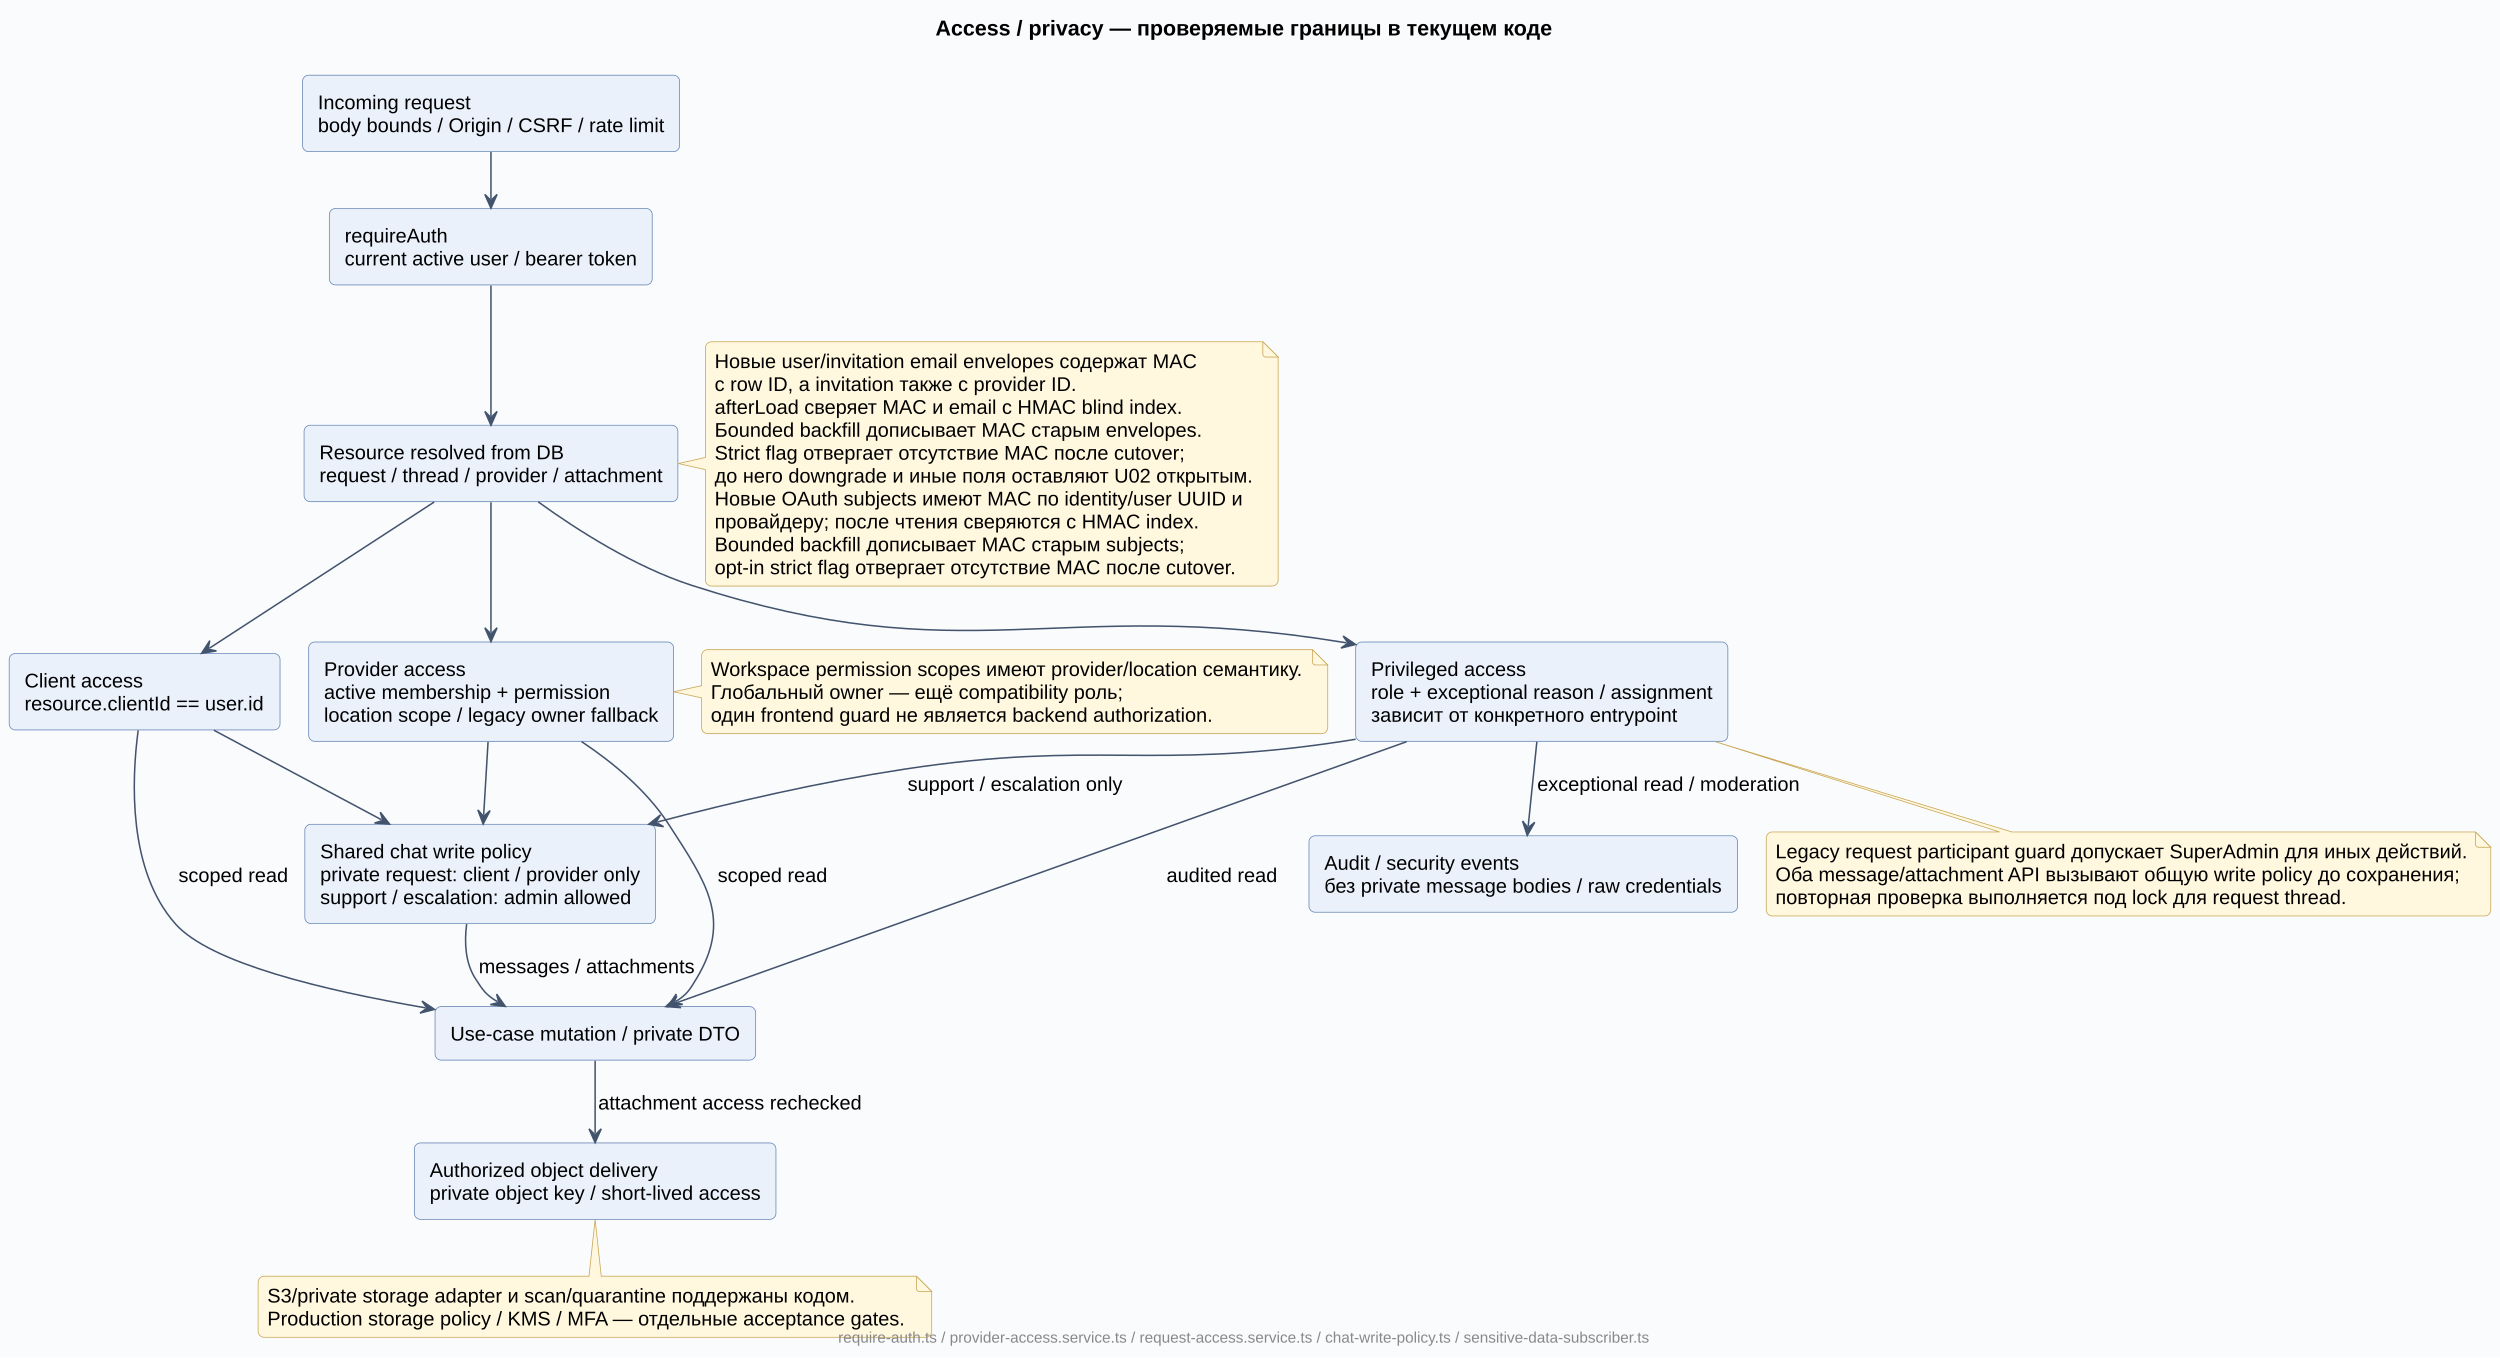
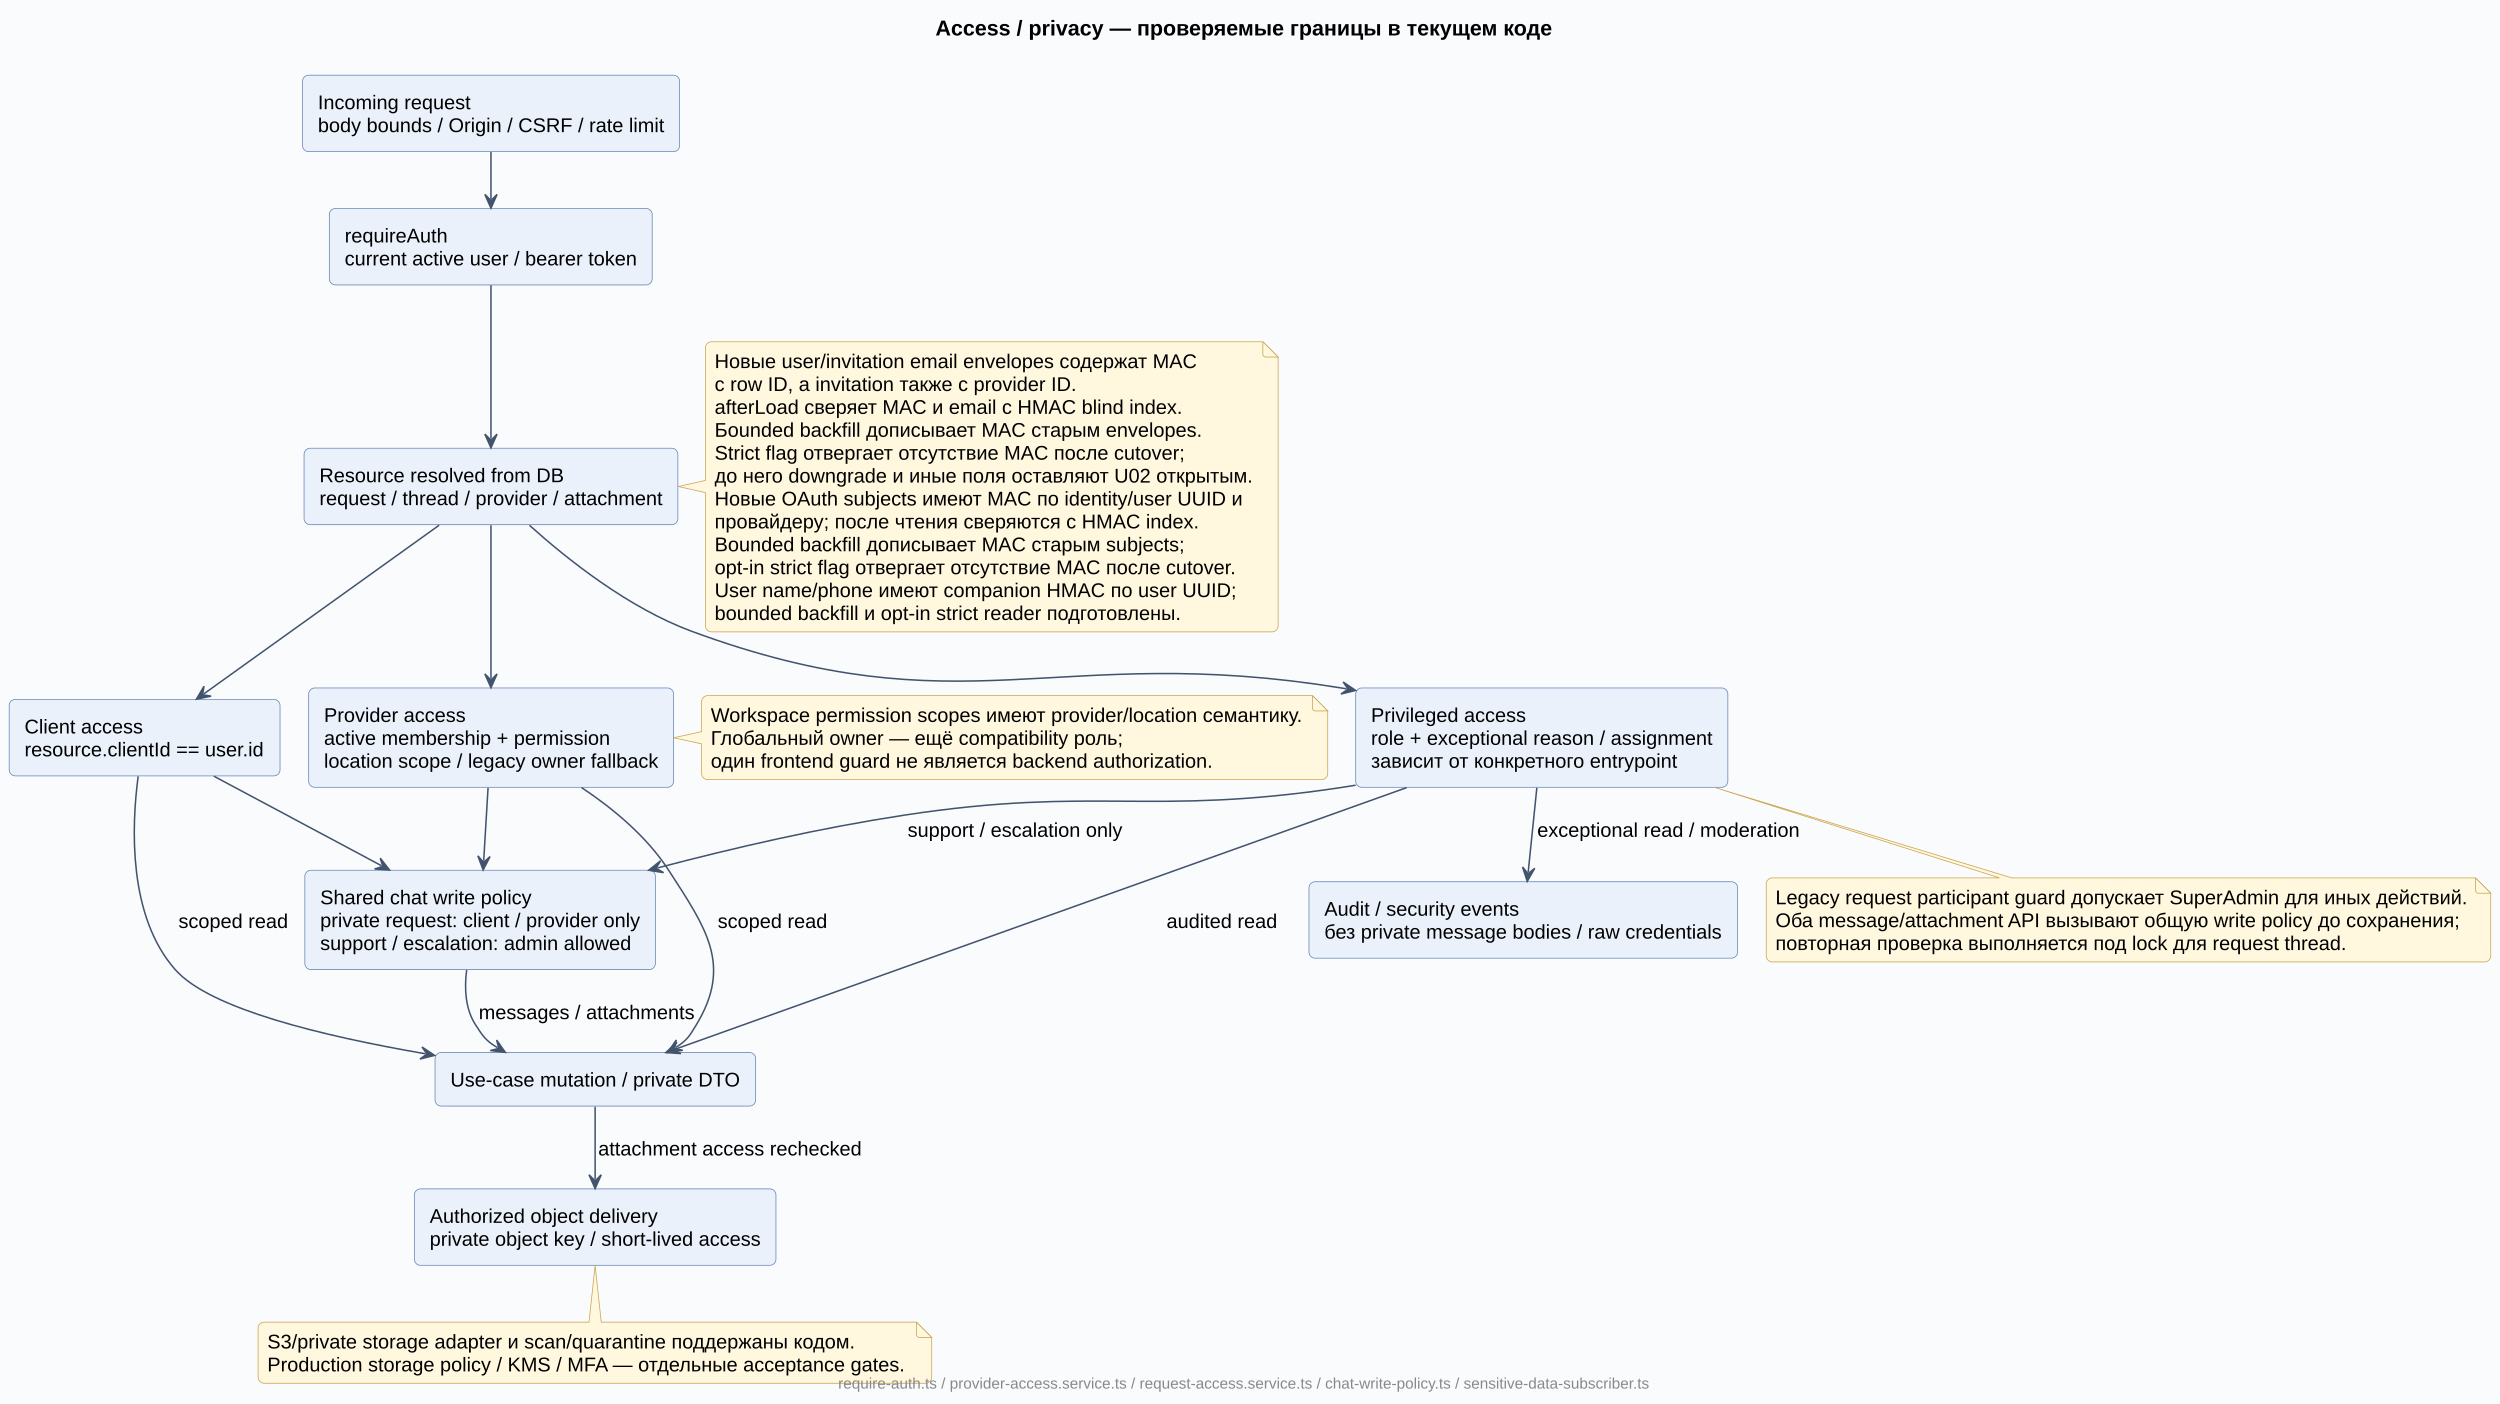
- <svg xmlns="http://www.w3.org/2000/svg" contentStyleType="text/css" data-diagram-type="DESCRIPTION" height="886px" preserveAspectRatio="none" style="width:1632px;height:886px;background:#FAFBFD;" version="1.1" viewBox="0 0 1632 886" width="1632px" zoomAndPan="magnify">
+ <svg xmlns="http://www.w3.org/2000/svg" contentStyleType="text/css" data-diagram-type="DESCRIPTION" height="916px" preserveAspectRatio="none" style="width:1632px;height:916px;background:#FAFBFD;" version="1.1" viewBox="0 0 1632 916" width="1632px" zoomAndPan="magnify">
  <defs />
  <g>
-     <rect fill="#FAFBFD" height="886" style="stroke:none;stroke-width:1;" width="1632" x="0" y="0" />
+     <rect fill="#FAFBFD" height="916" style="stroke:none;stroke-width:1;" width="1632" x="0" y="0" />
    <g class="title" data-source-line="2">
      <text fill="#000000" font-family="Arial" font-size="14" font-weight="bold" lengthAdjust="spacing" textLength="403.662" x="610.669" y="23.132">Access / privacy — проверяемые границы в текущем коде</text>
    </g>
    <g class="entity" data-qualified-name="Input" data-source-line="4" id="ent0002">
      <rect fill="#EAF1FB" height="49.898" rx="4" ry="4" style="stroke:#6585B5;stroke-width:0.5;" width="246.142" x="197.5" y="49.099" />
      <text fill="#000000" font-family="Arial" font-size="13" lengthAdjust="spacing" textLength="99.722" x="207.5" y="71.293">Incoming request</text>
      <text fill="#000000" font-family="Arial" font-size="13" lengthAdjust="spacing" textLength="226.142" x="207.5" y="86.241">body bounds / Origin / CSRF / rate limit</text>
    </g>
    <g class="entity" data-qualified-name="Auth" data-source-line="5" id="ent0003">
      <rect fill="#EAF1FB" height="49.898" rx="4" ry="4" style="stroke:#6585B5;stroke-width:0.5;" width="210.76" x="215" y="136.099" />
      <text fill="#000000" font-family="Arial" font-size="13" lengthAdjust="spacing" textLength="67.209" x="225" y="158.292">requireAuth</text>
      <text fill="#000000" font-family="Arial" font-size="13" lengthAdjust="spacing" textLength="190.76" x="225" y="173.241">current active user / bearer token</text>
    </g>
    <g class="entity" data-qualified-name="Resource" data-source-line="6" id="ent0004">
-       <rect fill="#EAF1FB" height="49.898" rx="4" ry="4" style="stroke:#6585B5;stroke-width:0.5;" width="244.009" x="198.5" y="277.599" />
-       <text fill="#000000" font-family="Arial" font-size="13" lengthAdjust="spacing" textLength="159.669" x="208.5" y="299.793">Resource resolved from DB</text>
-       <text fill="#000000" font-family="Arial" font-size="13" lengthAdjust="spacing" textLength="224.009" x="208.5" y="314.741">request / thread / provider / attachment</text>
+       <rect fill="#EAF1FB" height="49.898" rx="4" ry="4" style="stroke:#6585B5;stroke-width:0.5;" width="244.009" x="198.5" y="292.599" />
+       <text fill="#000000" font-family="Arial" font-size="13" lengthAdjust="spacing" textLength="159.669" x="208.5" y="314.793">Resource resolved from DB</text>
+       <text fill="#000000" font-family="Arial" font-size="13" lengthAdjust="spacing" textLength="224.009" x="208.5" y="329.741">request / thread / provider / attachment</text>
    </g>
    <g class="entity" data-qualified-name="Client" data-source-line="7" id="ent0005">
-       <rect fill="#EAF1FB" height="49.898" rx="4" ry="4" style="stroke:#6585B5;stroke-width:0.5;" width="176.806" x="6" y="426.599" />
-       <text fill="#000000" font-family="Arial" font-size="13" lengthAdjust="spacing" textLength="77.308" x="16" y="448.793">Client access</text>
-       <text fill="#000000" font-family="Arial" font-size="13" lengthAdjust="spacing" textLength="156.806" x="16" y="463.741">resource.clientId == user.id</text>
+       <rect fill="#EAF1FB" height="49.898" rx="4" ry="4" style="stroke:#6585B5;stroke-width:0.5;" width="176.806" x="6" y="456.599" />
+       <text fill="#000000" font-family="Arial" font-size="13" lengthAdjust="spacing" textLength="77.308" x="16" y="478.793">Client access</text>
+       <text fill="#000000" font-family="Arial" font-size="13" lengthAdjust="spacing" textLength="156.806" x="16" y="493.741">resource.clientId == user.id</text>
    </g>
    <g class="entity" data-qualified-name="Provider" data-source-line="8" id="ent0006">
-       <rect fill="#EAF1FB" height="64.846" rx="4" ry="4" style="stroke:#6585B5;stroke-width:0.5;" width="238.232" x="201.5" y="419.099" />
-       <text fill="#000000" font-family="Arial" font-size="13" lengthAdjust="spacing" textLength="92.479" x="211.5" y="441.293">Provider access</text>
-       <text fill="#000000" font-family="Arial" font-size="13" lengthAdjust="spacing" textLength="186.767" x="211.5" y="456.241">active membership + permission</text>
-       <text fill="#000000" font-family="Arial" font-size="13" lengthAdjust="spacing" textLength="218.232" x="211.5" y="471.19">location scope / legacy owner fallback</text>
+       <rect fill="#EAF1FB" height="64.846" rx="4" ry="4" style="stroke:#6585B5;stroke-width:0.5;" width="238.232" x="201.5" y="449.099" />
+       <text fill="#000000" font-family="Arial" font-size="13" lengthAdjust="spacing" textLength="92.479" x="211.5" y="471.293">Provider access</text>
+       <text fill="#000000" font-family="Arial" font-size="13" lengthAdjust="spacing" textLength="186.767" x="211.5" y="486.241">active membership + permission</text>
+       <text fill="#000000" font-family="Arial" font-size="13" lengthAdjust="spacing" textLength="218.232" x="211.5" y="501.19">location scope / legacy owner fallback</text>
    </g>
    <g class="entity" data-qualified-name="Admin" data-source-line="9" id="ent0007">
-       <rect fill="#EAF1FB" height="64.846" rx="4" ry="4" style="stroke:#6585B5;stroke-width:0.5;" width="242.936" x="885" y="419.099" />
-       <text fill="#000000" font-family="Arial" font-size="13" lengthAdjust="spacing" textLength="101.156" x="895" y="441.293">Privileged access</text>
-       <text fill="#000000" font-family="Arial" font-size="13" lengthAdjust="spacing" textLength="222.936" x="895" y="456.241">role + exceptional reason / assignment</text>
-       <text fill="#000000" font-family="Arial" font-size="13" lengthAdjust="spacing" textLength="200.764" x="895" y="471.19">зависит от конкретного entrypoint</text>
+       <rect fill="#EAF1FB" height="64.846" rx="4" ry="4" style="stroke:#6585B5;stroke-width:0.5;" width="242.936" x="885" y="449.099" />
+       <text fill="#000000" font-family="Arial" font-size="13" lengthAdjust="spacing" textLength="101.156" x="895" y="471.293">Privileged access</text>
+       <text fill="#000000" font-family="Arial" font-size="13" lengthAdjust="spacing" textLength="222.936" x="895" y="486.241">role + exceptional reason / assignment</text>
+       <text fill="#000000" font-family="Arial" font-size="13" lengthAdjust="spacing" textLength="200.764" x="895" y="501.19">зависит от конкретного entrypoint</text>
    </g>
    <g class="entity" data-qualified-name="ChatWrite" data-source-line="10" id="ent0008">
-       <rect fill="#EAF1FB" height="64.846" rx="4" ry="4" style="stroke:#6585B5;stroke-width:0.5;" width="228.825" x="199" y="538.099" />
-       <text fill="#000000" font-family="Arial" font-size="13" lengthAdjust="spacing" textLength="138.011" x="209" y="560.293">Shared chat write policy</text>
-       <text fill="#000000" font-family="Arial" font-size="13" lengthAdjust="spacing" textLength="208.825" x="209" y="575.241">private request: client / provider only</text>
-       <text fill="#000000" font-family="Arial" font-size="13" lengthAdjust="spacing" textLength="203.061" x="209" y="590.19">support / escalation: admin allowed</text>
+       <rect fill="#EAF1FB" height="64.846" rx="4" ry="4" style="stroke:#6585B5;stroke-width:0.5;" width="228.825" x="199" y="568.099" />
+       <text fill="#000000" font-family="Arial" font-size="13" lengthAdjust="spacing" textLength="138.011" x="209" y="590.293">Shared chat write policy</text>
+       <text fill="#000000" font-family="Arial" font-size="13" lengthAdjust="spacing" textLength="208.825" x="209" y="605.241">private request: client / provider only</text>
+       <text fill="#000000" font-family="Arial" font-size="13" lengthAdjust="spacing" textLength="203.061" x="209" y="620.19">support / escalation: admin allowed</text>
    </g>
    <g class="entity" data-qualified-name="Result" data-source-line="11" id="ent0009">
-       <rect fill="#EAF1FB" height="34.949" rx="4" ry="4" style="stroke:#6585B5;stroke-width:0.5;" width="209.287" x="284" y="657.099" />
-       <text fill="#000000" font-family="Arial" font-size="13" lengthAdjust="spacing" textLength="189.287" x="294" y="679.293">Use-case mutation / private DTO</text>
+       <rect fill="#EAF1FB" height="34.949" rx="4" ry="4" style="stroke:#6585B5;stroke-width:0.5;" width="209.287" x="284" y="687.099" />
+       <text fill="#000000" font-family="Arial" font-size="13" lengthAdjust="spacing" textLength="189.287" x="294" y="709.293">Use-case mutation / private DTO</text>
    </g>
    <g class="entity" data-qualified-name="Object" data-source-line="12" id="ent0010">
-       <rect fill="#EAF1FB" height="49.898" rx="4" ry="4" style="stroke:#6585B5;stroke-width:0.5;" width="236.036" x="270.5" y="746.099" />
-       <text fill="#000000" font-family="Arial" font-size="13" lengthAdjust="spacing" textLength="148.859" x="280.5" y="768.293">Authorized object delivery</text>
-       <text fill="#000000" font-family="Arial" font-size="13" lengthAdjust="spacing" textLength="216.036" x="280.5" y="783.241">private object key / short-lived access</text>
+       <rect fill="#EAF1FB" height="49.898" rx="4" ry="4" style="stroke:#6585B5;stroke-width:0.5;" width="236.036" x="270.5" y="776.099" />
+       <text fill="#000000" font-family="Arial" font-size="13" lengthAdjust="spacing" textLength="148.859" x="280.5" y="798.293">Authorized object delivery</text>
+       <text fill="#000000" font-family="Arial" font-size="13" lengthAdjust="spacing" textLength="216.036" x="280.5" y="813.241">private object key / short-lived access</text>
    </g>
    <g class="entity" data-qualified-name="Audit" data-source-line="13" id="ent0011">
-       <rect fill="#EAF1FB" height="49.898" rx="4" ry="4" style="stroke:#6585B5;stroke-width:0.5;" width="279.81" x="854.5" y="545.599" />
-       <text fill="#000000" font-family="Arial" font-size="13" lengthAdjust="spacing" textLength="127.169" x="864.5" y="567.793">Audit / security events</text>
-       <text fill="#000000" font-family="Arial" font-size="13" lengthAdjust="spacing" textLength="259.81" x="864.5" y="582.741">без private message bodies / raw credentials</text>
+       <rect fill="#EAF1FB" height="49.898" rx="4" ry="4" style="stroke:#6585B5;stroke-width:0.5;" width="279.81" x="854.5" y="575.599" />
+       <text fill="#000000" font-family="Arial" font-size="13" lengthAdjust="spacing" textLength="127.169" x="864.5" y="597.793">Audit / security events</text>
+       <text fill="#000000" font-family="Arial" font-size="13" lengthAdjust="spacing" textLength="259.81" x="864.5" y="612.741">без private message bodies / raw credentials</text>
    </g>
    <g class="entity" data-qualified-name="GMN26" data-source-line="29" id="ent0027">
-       <path d="M458,428.099 L458,447.599 L439.732,451.599 L458,455.599 L458,474.945 A4,4 0 0 0 462,478.945 L862.734,478.945 A4,4 0 0 0 866.734,474.945 L866.734,434.099 L856.734,424.099 L462,424.099 A4,4 0 0 0 458,428.099" fill="#FFF7DE" style="stroke:#C8A552;stroke-width:0.5;" />
-       <path d="M856.734,424.099 L856.734,432.099 A2,2 0 0 0 858.734,434.099 L866.734,434.099 L856.734,424.099" fill="#FFF7DE" style="stroke:#C8A552;stroke-width:0.5;" />
-       <text fill="#000000" font-family="Arial" font-size="13" lengthAdjust="spacing" textLength="387.734" x="464" y="441.293">Workspace permission scopes имеют provider/location семантику.</text>
-       <text fill="#000000" font-family="Arial" font-size="13" lengthAdjust="spacing" textLength="270.252" x="464" y="456.241">Глобальный owner — ещё compatibility роль;</text>
-       <text fill="#000000" font-family="Arial" font-size="13" lengthAdjust="spacing" textLength="328.783" x="464" y="471.19">один frontend guard не является backend authorization.</text>
+       <path d="M458,458.099 L458,477.599 L439.732,481.599 L458,485.599 L458,504.945 A4,4 0 0 0 462,508.945 L862.734,508.945 A4,4 0 0 0 866.734,504.945 L866.734,464.099 L856.734,454.099 L462,454.099 A4,4 0 0 0 458,458.099" fill="#FFF7DE" style="stroke:#C8A552;stroke-width:0.5;" />
+       <path d="M856.734,454.099 L856.734,462.099 A2,2 0 0 0 858.734,464.099 L866.734,464.099 L856.734,454.099" fill="#FFF7DE" style="stroke:#C8A552;stroke-width:0.5;" />
+       <text fill="#000000" font-family="Arial" font-size="13" lengthAdjust="spacing" textLength="387.734" x="464" y="471.293">Workspace permission scopes имеют provider/location семантику.</text>
+       <text fill="#000000" font-family="Arial" font-size="13" lengthAdjust="spacing" textLength="270.252" x="464" y="486.241">Глобальный owner — ещё compatibility роль;</text>
+       <text fill="#000000" font-family="Arial" font-size="13" lengthAdjust="spacing" textLength="328.783" x="464" y="501.19">один frontend guard не является backend authorization.</text>
    </g>
    <g class="entity" data-qualified-name="GMN29" data-source-line="34" id="ent0030">
-       <path d="M460.5,227.099 L460.5,298.599 L442.806,302.599 L460.5,306.599 L460.5,378.586 A4,4 0 0 0 464.5,382.586 L830.379,382.586 A4,4 0 0 0 834.379,378.586 L834.379,233.099 L824.379,223.099 L464.5,223.099 A4,4 0 0 0 460.5,227.099" fill="#FFF7DE" style="stroke:#C8A552;stroke-width:0.5;" />
+       <path d="M460.5,227.099 L460.5,313.599 L442.806,317.599 L460.5,321.599 L460.5,408.483 A4,4 0 0 0 464.5,412.483 L830.379,412.483 A4,4 0 0 0 834.379,408.483 L834.379,233.099 L824.379,223.099 L464.5,223.099 A4,4 0 0 0 460.5,227.099" fill="#FFF7DE" style="stroke:#C8A552;stroke-width:0.5;" />
      <path d="M824.379,223.099 L824.379,231.099 A2,2 0 0 0 826.379,233.099 L834.379,233.099 L824.379,223.099" fill="#FFF7DE" style="stroke:#C8A552;stroke-width:0.5;" />
      <text fill="#000000" font-family="Arial" font-size="13" lengthAdjust="spacing" textLength="315.244" x="466.5" y="240.292">Новые user/invitation email envelopes содержат MAC</text>
      <text fill="#000000" font-family="Arial" font-size="13" lengthAdjust="spacing" textLength="236.368" x="466.5" y="255.241">с row ID, а invitation также с provider ID.</text>
      <text fill="#000000" font-family="Arial" font-size="13" lengthAdjust="spacing" textLength="306.065" x="466.5" y="270.19">afterLoad сверяет MAC и email с HMAC blind index.</text>
      <text fill="#000000" font-family="Arial" font-size="13" lengthAdjust="spacing" textLength="318.951" x="466.5" y="285.139">Бounded backfill дописывает MAC старым envelopes.</text>
      <text fill="#000000" font-family="Arial" font-size="13" lengthAdjust="spacing" textLength="308.655" x="466.5" y="300.087">Strict flag отвергает отсутствие MAC после cutover;</text>
      <text fill="#000000" font-family="Arial" font-size="13" lengthAdjust="spacing" textLength="352.879" x="466.5" y="315.036">до него downgrade и иные поля оставляют U02 открытым.</text>
      <text fill="#000000" font-family="Arial" font-size="13" lengthAdjust="spacing" textLength="344.957" x="466.5" y="329.985">Новые OAuth subjects имеют MAC по identity/user UUID и</text>
      <text fill="#000000" font-family="Arial" font-size="13" lengthAdjust="spacing" textLength="317.364" x="466.5" y="344.934">провайдеру; после чтения сверяются с HMAC index.</text>
      <text fill="#000000" font-family="Arial" font-size="13" lengthAdjust="spacing" textLength="307.512" x="466.5" y="359.882">Bounded backfill дописывает MAC старым subjects;</text>
      <text fill="#000000" font-family="Arial" font-size="13" lengthAdjust="spacing" textLength="342.615" x="466.5" y="374.831">opt-in strict flag отвергает отсутствие MAC после cutover.</text>
+       <text fill="#000000" font-family="Arial" font-size="13" lengthAdjust="spacing" textLength="340.964" x="466.5" y="389.78">User name/phone имеют companion HMAC по user UUID;</text>
+       <text fill="#000000" font-family="Arial" font-size="13" lengthAdjust="spacing" textLength="305.684" x="466.5" y="404.728">bounded backfill и opt-in strict reader подготовлены.</text>
    </g>
-     <g class="entity" data-qualified-name="GMN32" data-source-line="46" id="ent0033">
-       <path d="M1153,547.099 L1153,593.945 A4,4 0 0 0 1157,597.945 L1621.966,597.945 A4,4 0 0 0 1625.966,593.945 L1625.966,553.099 L1615.966,543.099 L1313.318,543.099 L1119.457,484.107 L1305.318,543.099 L1157,543.099 A4,4 0 0 0 1153,547.099" fill="#FFF7DE" style="stroke:#C8A552;stroke-width:0.5;" />
-       <path d="M1615.966,543.099 L1615.966,551.099 A2,2 0 0 0 1617.966,553.099 L1625.966,553.099 L1615.966,543.099" fill="#FFF7DE" style="stroke:#C8A552;stroke-width:0.5;" />
-       <text fill="#000000" font-family="Arial" font-size="13" lengthAdjust="spacing" textLength="451.966" x="1159" y="560.293">Legacy request participant guard допускает SuperAdmin для иных действий.</text>
-       <text fill="#000000" font-family="Arial" font-size="13" lengthAdjust="spacing" textLength="448.018" x="1159" y="575.241">Оба message/attachment API вызывают общую write policy до сохранения;</text>
-       <text fill="#000000" font-family="Arial" font-size="13" lengthAdjust="spacing" textLength="374.169" x="1159" y="590.19">повторная проверка выполняется под lock для request thread.</text>
+     <g class="entity" data-qualified-name="GMN32" data-source-line="48" id="ent0033">
+       <path d="M1153,577.099 L1153,623.945 A4,4 0 0 0 1157,627.945 L1621.966,627.945 A4,4 0 0 0 1625.966,623.945 L1625.966,583.099 L1615.966,573.099 L1313.318,573.099 L1119.457,514.107 L1305.318,573.099 L1157,573.099 A4,4 0 0 0 1153,577.099" fill="#FFF7DE" style="stroke:#C8A552;stroke-width:0.5;" />
+       <path d="M1615.966,573.099 L1615.966,581.099 A2,2 0 0 0 1617.966,583.099 L1625.966,583.099 L1615.966,573.099" fill="#FFF7DE" style="stroke:#C8A552;stroke-width:0.5;" />
+       <text fill="#000000" font-family="Arial" font-size="13" lengthAdjust="spacing" textLength="451.966" x="1159" y="590.293">Legacy request participant guard допускает SuperAdmin для иных действий.</text>
+       <text fill="#000000" font-family="Arial" font-size="13" lengthAdjust="spacing" textLength="448.018" x="1159" y="605.241">Оба message/attachment API вызывают общую write policy до сохранения;</text>
+       <text fill="#000000" font-family="Arial" font-size="13" lengthAdjust="spacing" textLength="374.169" x="1159" y="620.19">повторная проверка выполняется под lock для request thread.</text>
    </g>
-     <g class="entity" data-qualified-name="GMN35" data-source-line="51" id="ent0036">
-       <path d="M168.5,837.099 L168.5,868.996 A4,4 0 0 0 172.5,872.996 L604.217,872.996 A4,4 0 0 0 608.217,868.996 L608.217,843.099 L598.217,833.099 L392.5,833.099 L388.5,796.101 L384.5,833.099 L172.5,833.099 A4,4 0 0 0 168.5,837.099" fill="#FFF7DE" style="stroke:#C8A552;stroke-width:0.5;" />
-       <path d="M598.217,833.099 L598.217,841.099 A2,2 0 0 0 600.217,843.099 L608.217,843.099 L598.217,833.099" fill="#FFF7DE" style="stroke:#C8A552;stroke-width:0.5;" />
-       <text fill="#000000" font-family="Arial" font-size="13" lengthAdjust="spacing" textLength="384.059" x="174.5" y="850.293">S3/private storage adapter и scan/quarantine поддержаны кодом.</text>
-       <text fill="#000000" font-family="Arial" font-size="13" lengthAdjust="spacing" textLength="418.717" x="174.5" y="865.241">Production storage policy / KMS / MFA — отдельные acceptance gates.</text>
+     <g class="entity" data-qualified-name="GMN35" data-source-line="53" id="ent0036">
+       <path d="M168.5,867.099 L168.5,898.996 A4,4 0 0 0 172.5,902.996 L604.217,902.996 A4,4 0 0 0 608.217,898.996 L608.217,873.099 L598.217,863.099 L392.5,863.099 L388.5,826.101 L384.5,863.099 L172.5,863.099 A4,4 0 0 0 168.5,867.099" fill="#FFF7DE" style="stroke:#C8A552;stroke-width:0.5;" />
+       <path d="M598.217,863.099 L598.217,871.099 A2,2 0 0 0 600.217,873.099 L608.217,873.099 L598.217,863.099" fill="#FFF7DE" style="stroke:#C8A552;stroke-width:0.5;" />
+       <text fill="#000000" font-family="Arial" font-size="13" lengthAdjust="spacing" textLength="384.059" x="174.5" y="880.293">S3/private storage adapter и scan/quarantine поддержаны кодом.</text>
+       <text fill="#000000" font-family="Arial" font-size="13" lengthAdjust="spacing" textLength="418.717" x="174.5" y="895.241">Production storage policy / KMS / MFA — отдельные acceptance gates.</text>
    </g>
    <g class="link" data-entity-1="ent0002" data-entity-2="ent0003" data-link-type="dependency" id="lnk12">
      <polygon fill="#42536D" points="320.5,135.908,324.5,126.908,320.5,130.908,316.5,126.908,320.5,135.908" style="stroke:#42536D;stroke-width:1;" />
      <path d="M320.5,99.229 C320.5,110.714 320.5,118.415 320.5,129.908" fill="none" style="stroke:#42536D;stroke-width:1;" />
    </g>
    <g class="link" data-entity-1="ent0003" data-entity-2="ent0004" data-link-type="dependency" id="lnk13">
-       <polygon fill="#42536D" points="320.5,277.578,324.5,268.578,320.5,272.578,316.5,268.578,320.5,277.578" style="stroke:#42536D;stroke-width:1;" />
-       <path d="M320.5,186.398 C320.5,212.002 320.5,246.079 320.5,271.578" fill="none" style="stroke:#42536D;stroke-width:1;" />
+       <polygon fill="#42536D" points="320.5,292.373,324.5,283.373,320.5,287.373,316.5,283.373,320.5,292.373" style="stroke:#42536D;stroke-width:1;" />
+       <path d="M320.5,186.239 C320.5,215.18 320.5,257.395 320.5,286.373" fill="none" style="stroke:#42536D;stroke-width:1;" />
    </g>
    <g class="link" data-entity-1="ent0004" data-entity-2="ent0005" data-link-type="dependency" id="lnk14">
-       <polygon fill="#42536D" points="131.587,426.476,141.312,424.922,135.778,423.75,136.95,418.216,131.587,426.476" style="stroke:#42536D;stroke-width:1;" />
-       <path d="M283.434,327.708 C241.483,354.995 178.575,395.913 136.616,423.204" fill="none" style="stroke:#42536D;stroke-width:1;" />
+       <polygon fill="#42536D" points="128.196,456.445,137.841,454.452,132.26,453.532,133.181,447.95,128.196,456.445" style="stroke:#42536D;stroke-width:1;" />
+       <path d="M286.666,342.852 C243.937,373.48 175.736,422.368 133.073,452.949" fill="none" style="stroke:#42536D;stroke-width:1;" />
    </g>
    <g class="link" data-entity-1="ent0004" data-entity-2="ent0006" data-link-type="dependency" id="lnk15">
-       <polygon fill="#42536D" points="320.5,418.835,324.5,409.835,320.5,413.835,316.5,409.835,320.5,418.835" style="stroke:#42536D;stroke-width:1;" />
-       <path d="M320.5,327.873 C320.5,352.745 320.5,385.535 320.5,412.835" fill="none" style="stroke:#42536D;stroke-width:1;" />
+       <polygon fill="#42536D" points="320.5,448.931,324.5,439.931,320.5,443.931,316.5,439.931,320.5,448.931" style="stroke:#42536D;stroke-width:1;" />
+       <path d="M320.5,342.852 C320.5,371.097 320.5,411.843 320.5,442.931" fill="none" style="stroke:#42536D;stroke-width:1;" />
    </g>
    <g class="link" data-entity-1="ent0004" data-entity-2="ent0007" data-link-type="dependency" id="lnk16">
-       <polygon fill="#42536D" points="884.944,420.719,876.794,415.19,880.023,419.834,875.379,423.064,884.944,420.719" style="stroke:#42536D;stroke-width:1;" />
-       <path d="M351.358,327.637 C376.733,345.981 414.424,370.081 451.5,382.099 C631.444,440.425 688.801,388.68 875.5,419.099 C878.617,419.606 875.864,419.087 879.039,419.658" fill="none" style="stroke:#42536D;stroke-width:1;" />
+       <polygon fill="#42536D" points="884.944,450.719,876.794,445.19,880.023,449.834,875.379,453.064,884.944,450.719" style="stroke:#42536D;stroke-width:1;" />
+       <path d="M345.656,342.92 C370.397,365.187 410.343,396.913 451.5,412.099 C628.966,477.577 688.801,418.68 875.5,449.099 C878.617,449.606 875.864,449.087 879.039,449.658" fill="none" style="stroke:#42536D;stroke-width:1;" />
    </g>
    <g class="link" data-entity-1="ent0005" data-entity-2="ent0009" data-link-type="dependency" id="lnk17">
-       <polygon fill="#42536D" points="283.674,658.948,275.487,653.473,278.747,658.096,274.124,661.357,283.674,658.948" style="stroke:#42536D;stroke-width:1;" />
-       <path d="M90.194,476.778 C85.833,509.611 83.543,568.195 114.5,603.099 C137.192,628.684 210.356,646.273 277.762,657.926" fill="none" style="stroke:#42536D;stroke-width:1;" />
-       <text fill="#000000" font-family="Arial" font-size="13" lengthAdjust="spacing" textLength="71.551" x="116.5" y="575.793">scoped read</text>
+       <polygon fill="#42536D" points="283.674,688.948,275.487,683.473,278.747,688.096,274.124,691.357,283.674,688.948" style="stroke:#42536D;stroke-width:1;" />
+       <path d="M90.194,506.778 C85.833,539.611 83.543,598.195 114.5,633.099 C137.192,658.684 210.356,676.273 277.762,687.926" fill="none" style="stroke:#42536D;stroke-width:1;" />
+       <text fill="#000000" font-family="Arial" font-size="13" lengthAdjust="spacing" textLength="71.551" x="116.5" y="605.793">scoped read</text>
    </g>
    <g class="link" data-entity-1="ent0006" data-entity-2="ent0009" data-link-type="dependency" id="lnk18">
-       <polygon fill="#42536D" points="435.966,657.067,445.711,655.644,440.193,654.398,441.44,648.88,435.966,657.067" style="stroke:#42536D;stroke-width:1;" />
-       <path d="M379.666,484.132 C400.563,498.052 422.359,516.258 436.5,538.099 C461.281,576.373 478.121,600.098 454.5,639.099 C450.012,646.508 448.426,649.199 441.039,653.864" fill="none" style="stroke:#42536D;stroke-width:1;" />
-       <text fill="#000000" font-family="Arial" font-size="13" lengthAdjust="spacing" textLength="71.551" x="468.5" y="575.793">scoped read</text>
+       <polygon fill="#42536D" points="435.966,687.067,445.711,685.644,440.193,684.398,441.44,678.88,435.966,687.067" style="stroke:#42536D;stroke-width:1;" />
+       <path d="M379.666,514.132 C400.563,528.052 422.359,546.258 436.5,568.099 C461.281,606.373 478.121,630.098 454.5,669.099 C450.012,676.508 448.426,679.199 441.039,683.864" fill="none" style="stroke:#42536D;stroke-width:1;" />
+       <text fill="#000000" font-family="Arial" font-size="13" lengthAdjust="spacing" textLength="71.551" x="468.5" y="605.793">scoped read</text>
    </g>
    <g class="link" data-entity-1="ent0007" data-entity-2="ent0009" data-link-type="dependency" id="lnk19">
-       <polygon fill="#42536D" points="434.696,657.079,444.517,657.815,439.404,655.395,441.824,650.282,434.696,657.079" style="stroke:#42536D;stroke-width:1;" />
-       <path d="M918.284,484.145 C785.052,531.79 542.838,618.407 440.346,655.058" fill="none" style="stroke:#42536D;stroke-width:1;" />
-       <text fill="#000000" font-family="Arial" font-size="13" lengthAdjust="spacing" textLength="72.281" x="761.5" y="575.793">audited read</text>
+       <polygon fill="#42536D" points="434.696,687.079,444.517,687.815,439.404,685.395,441.824,680.282,434.696,687.079" style="stroke:#42536D;stroke-width:1;" />
+       <path d="M918.284,514.145 C785.052,561.79 542.838,648.407 440.346,685.058" fill="none" style="stroke:#42536D;stroke-width:1;" />
+       <text fill="#000000" font-family="Arial" font-size="13" lengthAdjust="spacing" textLength="72.281" x="761.5" y="605.793">audited read</text>
    </g>
    <g class="link" data-entity-1="ent0005" data-entity-2="ent0008" data-link-type="dependency" id="lnk20">
-       <polygon fill="#42536D" points="254.306,537.974,248.253,530.205,249.896,535.618,244.483,537.261,254.306,537.974" style="stroke:#42536D;stroke-width:1;" />
-       <path d="M139.611,476.699 C172.793,494.426 212.917,515.862 249.014,535.147" fill="none" style="stroke:#42536D;stroke-width:1;" />
+       <polygon fill="#42536D" points="254.306,567.974,248.253,560.205,249.896,565.618,244.483,567.261,254.306,567.974" style="stroke:#42536D;stroke-width:1;" />
+       <path d="M139.611,506.699 C172.793,524.426 212.917,545.862 249.014,565.147" fill="none" style="stroke:#42536D;stroke-width:1;" />
    </g>
    <g class="link" data-entity-1="ent0006" data-entity-2="ent0008" data-link-type="dependency" id="lnk21">
-       <polygon fill="#42536D" points="315.396,537.911,319.926,529.166,315.694,532.92,311.94,528.689,315.396,537.911" style="stroke:#42536D;stroke-width:1;" />
-       <path d="M318.606,484.26 C317.61,500.909 316.75,515.27 315.754,531.922" fill="none" style="stroke:#42536D;stroke-width:1;" />
+       <polygon fill="#42536D" points="315.396,567.911,319.926,559.166,315.694,562.92,311.94,558.689,315.396,567.911" style="stroke:#42536D;stroke-width:1;" />
+       <path d="M318.606,514.26 C317.61,530.909 316.75,545.27 315.754,561.922" fill="none" style="stroke:#42536D;stroke-width:1;" />
    </g>
    <g class="link" data-entity-1="ent0007" data-entity-2="ent0008" data-link-type="dependency" id="lnk22">
-       <polygon fill="#42536D" points="423.474,538.084,433.194,539.669,428.31,536.815,431.164,531.931,423.474,538.084" style="stroke:#42536D;stroke-width:1;" />
-       <path d="M884.96,482.579 C881.78,483.12 878.623,483.628 875.5,484.099 C749.997,503.006 715.974,483 590.5,502.099 C534.838,510.571 479.755,523.318 429.277,536.561" fill="none" style="stroke:#42536D;stroke-width:1;" />
-       <text fill="#000000" font-family="Arial" font-size="13" lengthAdjust="spacing" textLength="140.194" x="592.5" y="516.293">support / escalation only</text>
+       <polygon fill="#42536D" points="423.474,568.084,433.194,569.669,428.31,566.815,431.164,561.931,423.474,568.084" style="stroke:#42536D;stroke-width:1;" />
+       <path d="M884.96,512.579 C881.78,513.12 878.623,513.628 875.5,514.099 C749.997,533.006 715.974,513 590.5,532.099 C534.838,540.571 479.755,553.318 429.277,566.561" fill="none" style="stroke:#42536D;stroke-width:1;" />
+       <text fill="#000000" font-family="Arial" font-size="13" lengthAdjust="spacing" textLength="140.194" x="592.5" y="546.293">support / escalation only</text>
    </g>
    <g class="link" data-entity-1="ent0008" data-entity-2="ent0009" data-link-type="dependency" id="lnk23">
-       <polygon fill="#42536D" points="329.871,656.988,324.209,648.93,325.582,654.417,320.095,655.791,329.871,656.988" style="stroke:#42536D;stroke-width:1;" />
-       <path d="M304.629,603.232 C303.063,615.315 303.715,628.679 310.5,639.099 C315.348,646.544 317.062,649.309 324.725,653.903" fill="none" style="stroke:#42536D;stroke-width:1;" />
-       <text fill="#000000" font-family="Arial" font-size="13" lengthAdjust="spacing" textLength="140.899" x="312.5" y="635.293">messages / attachments</text>
+       <polygon fill="#42536D" points="329.871,686.988,324.209,678.93,325.582,684.417,320.095,685.791,329.871,686.988" style="stroke:#42536D;stroke-width:1;" />
+       <path d="M304.629,633.232 C303.063,645.315 303.715,658.679 310.5,669.099 C315.348,676.544 317.062,679.309 324.725,683.903" fill="none" style="stroke:#42536D;stroke-width:1;" />
+       <text fill="#000000" font-family="Arial" font-size="13" lengthAdjust="spacing" textLength="140.899" x="312.5" y="665.293">messages / attachments</text>
    </g>
    <g class="link" data-entity-1="ent0009" data-entity-2="ent0010" data-link-type="dependency" id="lnk24">
-       <polygon fill="#42536D" points="388.5,745.893,392.5,736.893,388.5,740.893,384.5,736.893,388.5,745.893" style="stroke:#42536D;stroke-width:1;" />
-       <path d="M388.5,692.493 C388.5,707.358 388.5,723.174 388.5,739.893" fill="none" style="stroke:#42536D;stroke-width:1;" />
-       <text fill="#000000" font-family="Arial" font-size="13" lengthAdjust="spacing" textLength="171.977" x="390.5" y="724.293">attachment access rechecked</text>
+       <polygon fill="#42536D" points="388.5,775.893,392.5,766.893,388.5,770.893,384.5,766.893,388.5,775.893" style="stroke:#42536D;stroke-width:1;" />
+       <path d="M388.5,722.493 C388.5,737.358 388.5,753.174 388.5,769.893" fill="none" style="stroke:#42536D;stroke-width:1;" />
+       <text fill="#000000" font-family="Arial" font-size="13" lengthAdjust="spacing" textLength="171.977" x="390.5" y="754.293">attachment access rechecked</text>
    </g>
    <g class="link" data-entity-1="ent0007" data-entity-2="ent0011" data-link-type="dependency" id="lnk25">
-       <polygon fill="#42536D" points="996.989,545.336,1001.886,536.791,997.499,540.362,993.928,535.975,996.989,545.336" style="stroke:#42536D;stroke-width:1;" />
-       <path d="M1003.253,484.26 C1001.281,503.481 999.416,521.666 997.601,539.367" fill="none" style="stroke:#42536D;stroke-width:1;" />
-       <text fill="#000000" font-family="Arial" font-size="13" lengthAdjust="spacing" textLength="171.273" x="1003.5" y="516.293">exceptional read / moderation</text>
+       <polygon fill="#42536D" points="996.989,575.336,1001.886,566.791,997.499,570.362,993.928,565.975,996.989,575.336" style="stroke:#42536D;stroke-width:1;" />
+       <path d="M1003.253,514.26 C1001.281,533.481 999.416,551.666 997.601,569.367" fill="none" style="stroke:#42536D;stroke-width:1;" />
+       <text fill="#000000" font-family="Arial" font-size="13" lengthAdjust="spacing" textLength="171.273" x="1003.5" y="546.293">exceptional read / moderation</text>
    </g>
-     <g class="footer" data-source-line="54">
-       <text fill="#888888" font-family="Arial" font-size="10" lengthAdjust="spacing" textLength="530.737" x="547.131" y="876.479">require-auth.ts / provider-access.service.ts / request-access.service.ts / chat-write-policy.ts / sensitive-data-subscriber.ts</text>
+     <g class="footer" data-source-line="56">
+       <text fill="#888888" font-family="Arial" font-size="10" lengthAdjust="spacing" textLength="530.737" x="547.131" y="906.479">require-auth.ts / provider-access.service.ts / request-access.service.ts / chat-write-policy.ts / sensitive-data-subscriber.ts</text>
    </g>
  </g>
</svg>
